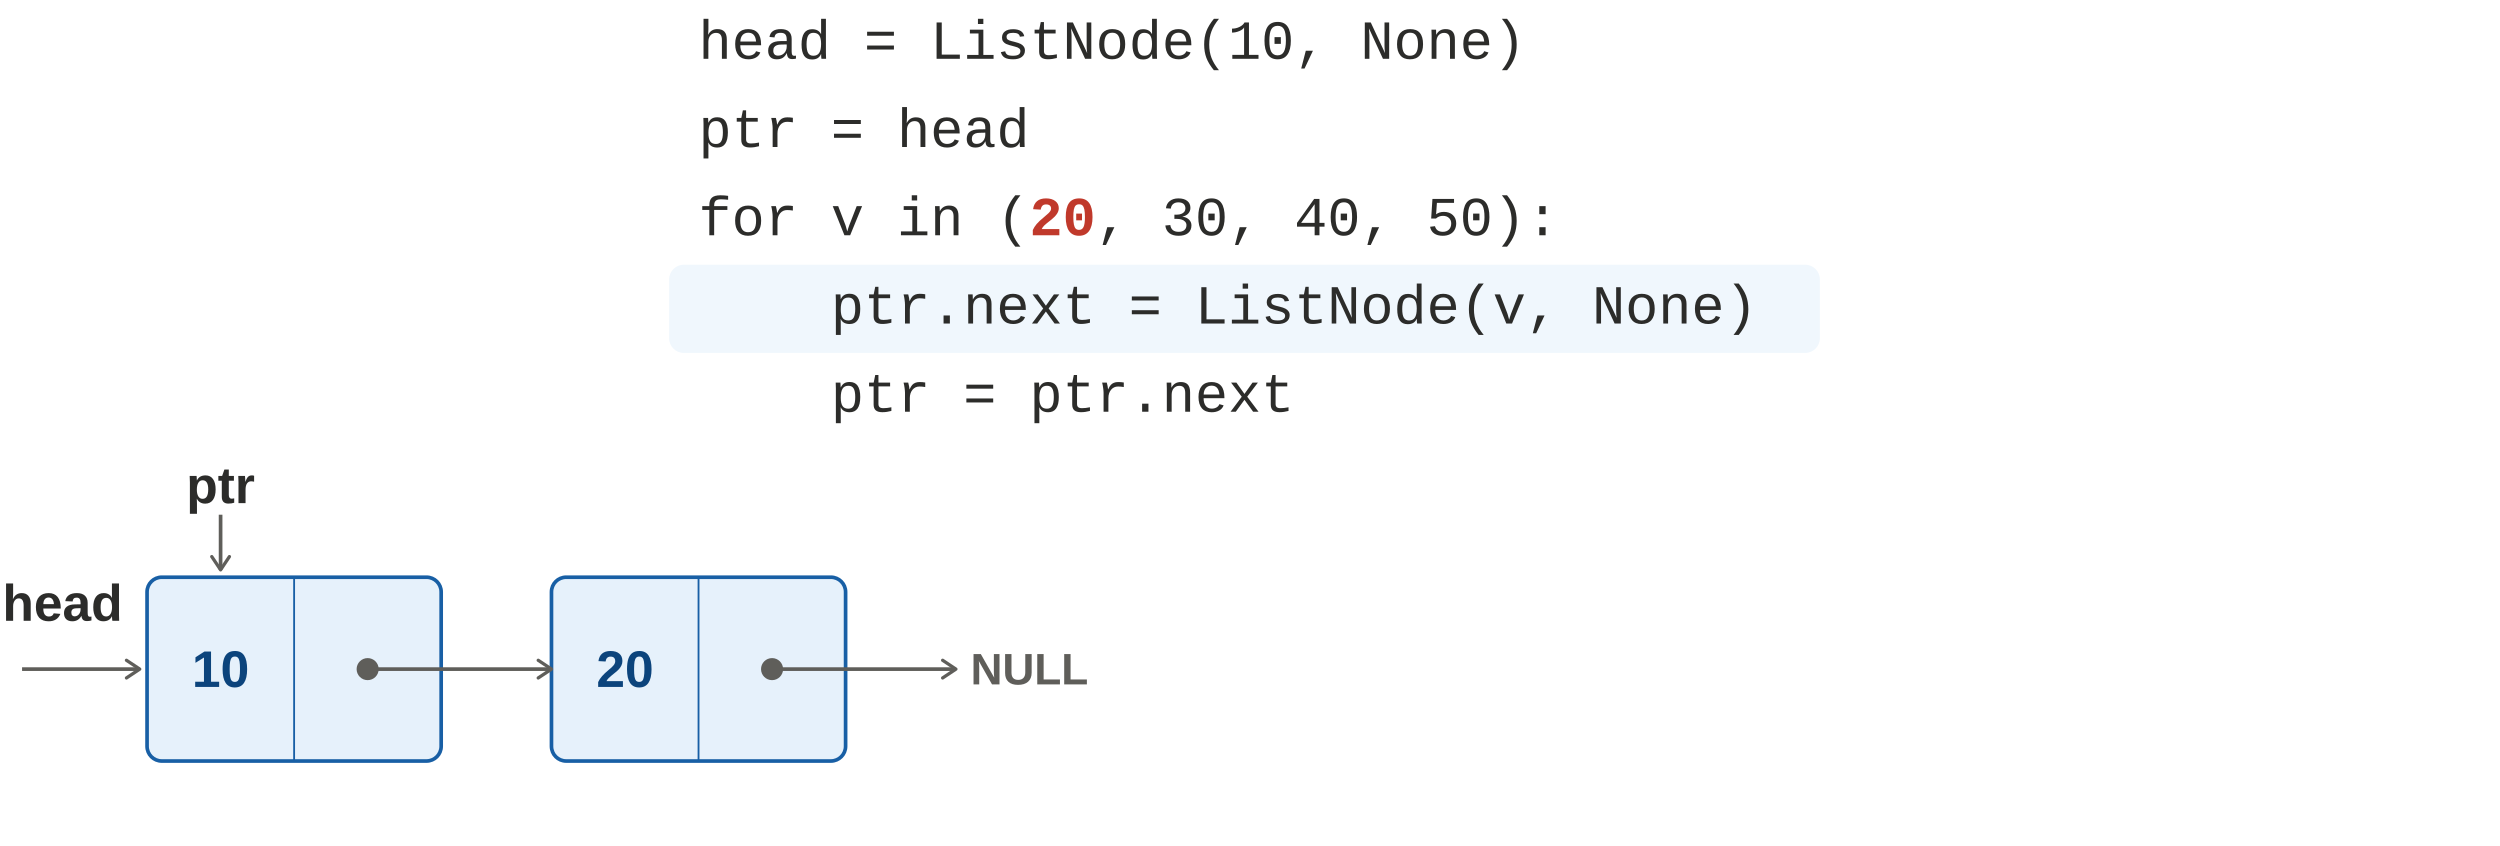
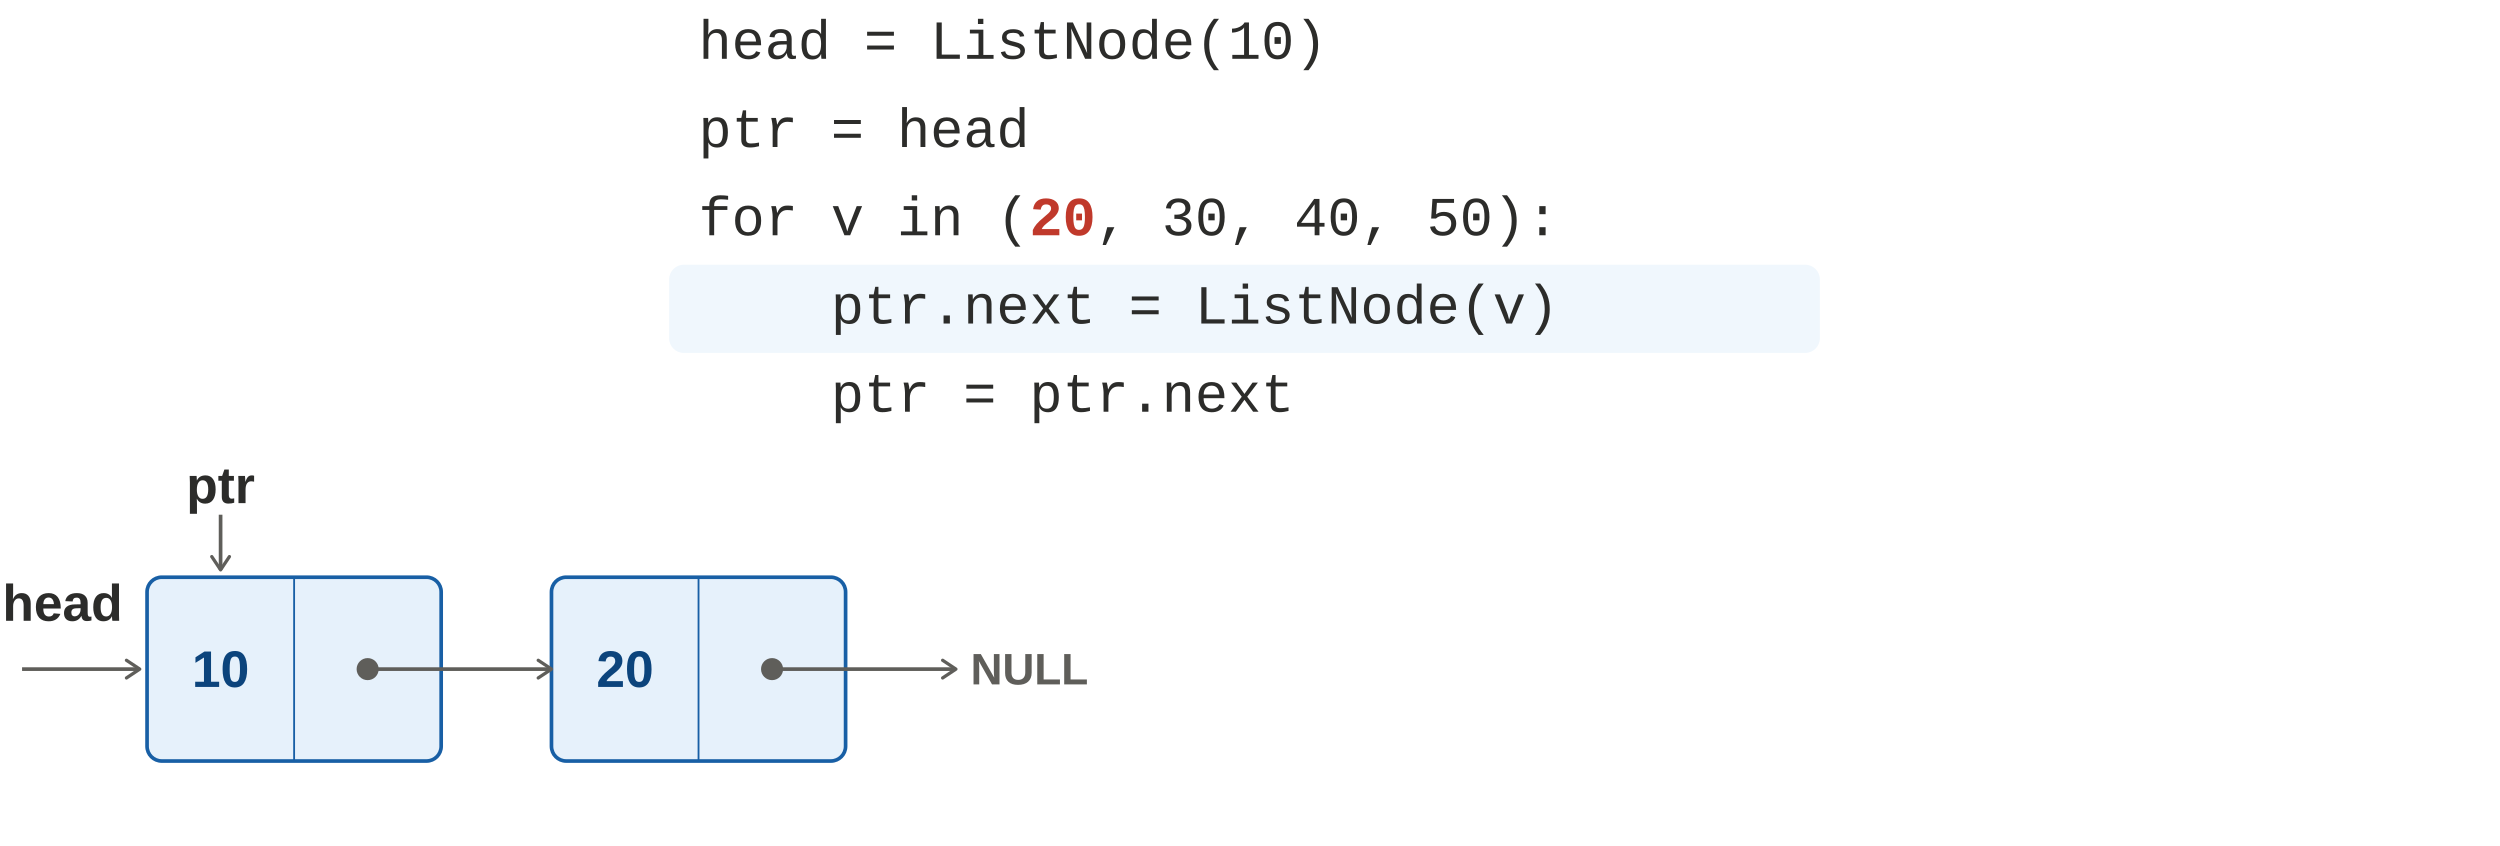
<svg xmlns="http://www.w3.org/2000/svg" width="680" height="230" viewBox="0 0 680 230">
  <defs>
    <marker id="arrow" viewBox="0 0 10 10" refX="8" refY="5" markerWidth="6" markerHeight="6" orient="auto-start-reverse">
      <path d="M2 1L8 5L2 9" fill="none" stroke="#5F5E5A" stroke-width="1.5" stroke-linecap="round" stroke-linejoin="round" />
    </marker>
  </defs>
  <rect x="182" y="72" width="313" height="24" rx="4" fill="#F0F7FD" />
-   <text x="190" y="12" font-family="Consolas, Menlo, 'Courier New', monospace" font-size="15" dominant-baseline="central" fill="#2C2C2A">head = ListNode(10, None)</text>
+   <text x="190" y="12" font-family="Consolas, Menlo, 'Courier New', monospace" font-size="15" dominant-baseline="central" fill="#2C2C2A">head = ListNode(10)</text>
  <text x="190" y="36" font-family="Consolas, Menlo, 'Courier New', monospace" font-size="15" dominant-baseline="central" fill="#2C2C2A">ptr = head</text>
  <text x="190" y="60" font-family="Consolas, Menlo, 'Courier New', monospace" font-size="15" dominant-baseline="central" fill="#2C2C2A">for v in (<tspan fill="#C0392B" font-weight="700">20</tspan>, 30, 40, 50):</text>
-   <text x="226" y="84" font-family="Consolas, Menlo, 'Courier New', monospace" font-size="15" dominant-baseline="central" fill="#2C2C2A">ptr.next = ListNode(v, None)</text>
+   <text x="226" y="84" font-family="Consolas, Menlo, 'Courier New', monospace" font-size="15" dominant-baseline="central" fill="#2C2C2A">ptr.next = ListNode(v)</text>
  <text x="226" y="108" font-family="Consolas, Menlo, 'Courier New', monospace" font-size="15" dominant-baseline="central" fill="#2C2C2A">ptr = ptr.next</text>
  <text x="17" y="164" text-anchor="middle" dominant-baseline="central" font-family="Arial, Helvetica, sans-serif" font-size="14" font-weight="600" fill="#2C2C2A">head</text>
  <line x1="6" y1="182" x2="38" y2="182" stroke="#5F5E5A" stroke-width="1" marker-end="url(#arrow)" />
  <text x="60" y="132" text-anchor="middle" dominant-baseline="central" font-family="Arial, Helvetica, sans-serif" font-size="14" font-weight="600" fill="#2C2C2A">ptr</text>
  <line x1="60" y1="140" x2="60" y2="155" stroke="#5F5E5A" stroke-width="1" marker-end="url(#arrow)" />
  <rect x="40" y="157" width="80" height="50" rx="4" fill="#E6F1FB" stroke="#185FA5" stroke-width="1" />
  <line x1="80" y1="157" x2="80" y2="207" stroke="#185FA5" stroke-width="0.5" />
  <text x="60" y="182" text-anchor="middle" dominant-baseline="central" font-family="Arial, Helvetica, sans-serif" font-size="14" font-weight="600" fill="#0C447C">10</text>
  <rect x="150" y="157" width="80" height="50" rx="4" fill="#E6F1FB" stroke="#185FA5" stroke-width="1" />
  <line x1="190" y1="157" x2="190" y2="207" stroke="#185FA5" stroke-width="0.5" />
  <text x="170" y="182" text-anchor="middle" dominant-baseline="central" font-family="Arial, Helvetica, sans-serif" font-size="14" font-weight="600" fill="#0C447C">20</text>
  <text x="280" y="182" text-anchor="middle" dominant-baseline="central" font-family="Arial, Helvetica, sans-serif" font-size="12" font-weight="600" fill="#5F5E5A">NULL</text>
  <circle cx="100" cy="182" r="3" fill="#5F5E5A" />
  <line x1="100" y1="182" x2="150" y2="182" stroke="#5F5E5A" stroke-width="1" marker-end="url(#arrow)" />
  <circle cx="210" cy="182" r="3" fill="#5F5E5A" />
  <line x1="210" y1="182" x2="260" y2="182" stroke="#5F5E5A" stroke-width="1" marker-end="url(#arrow)" />
</svg>
